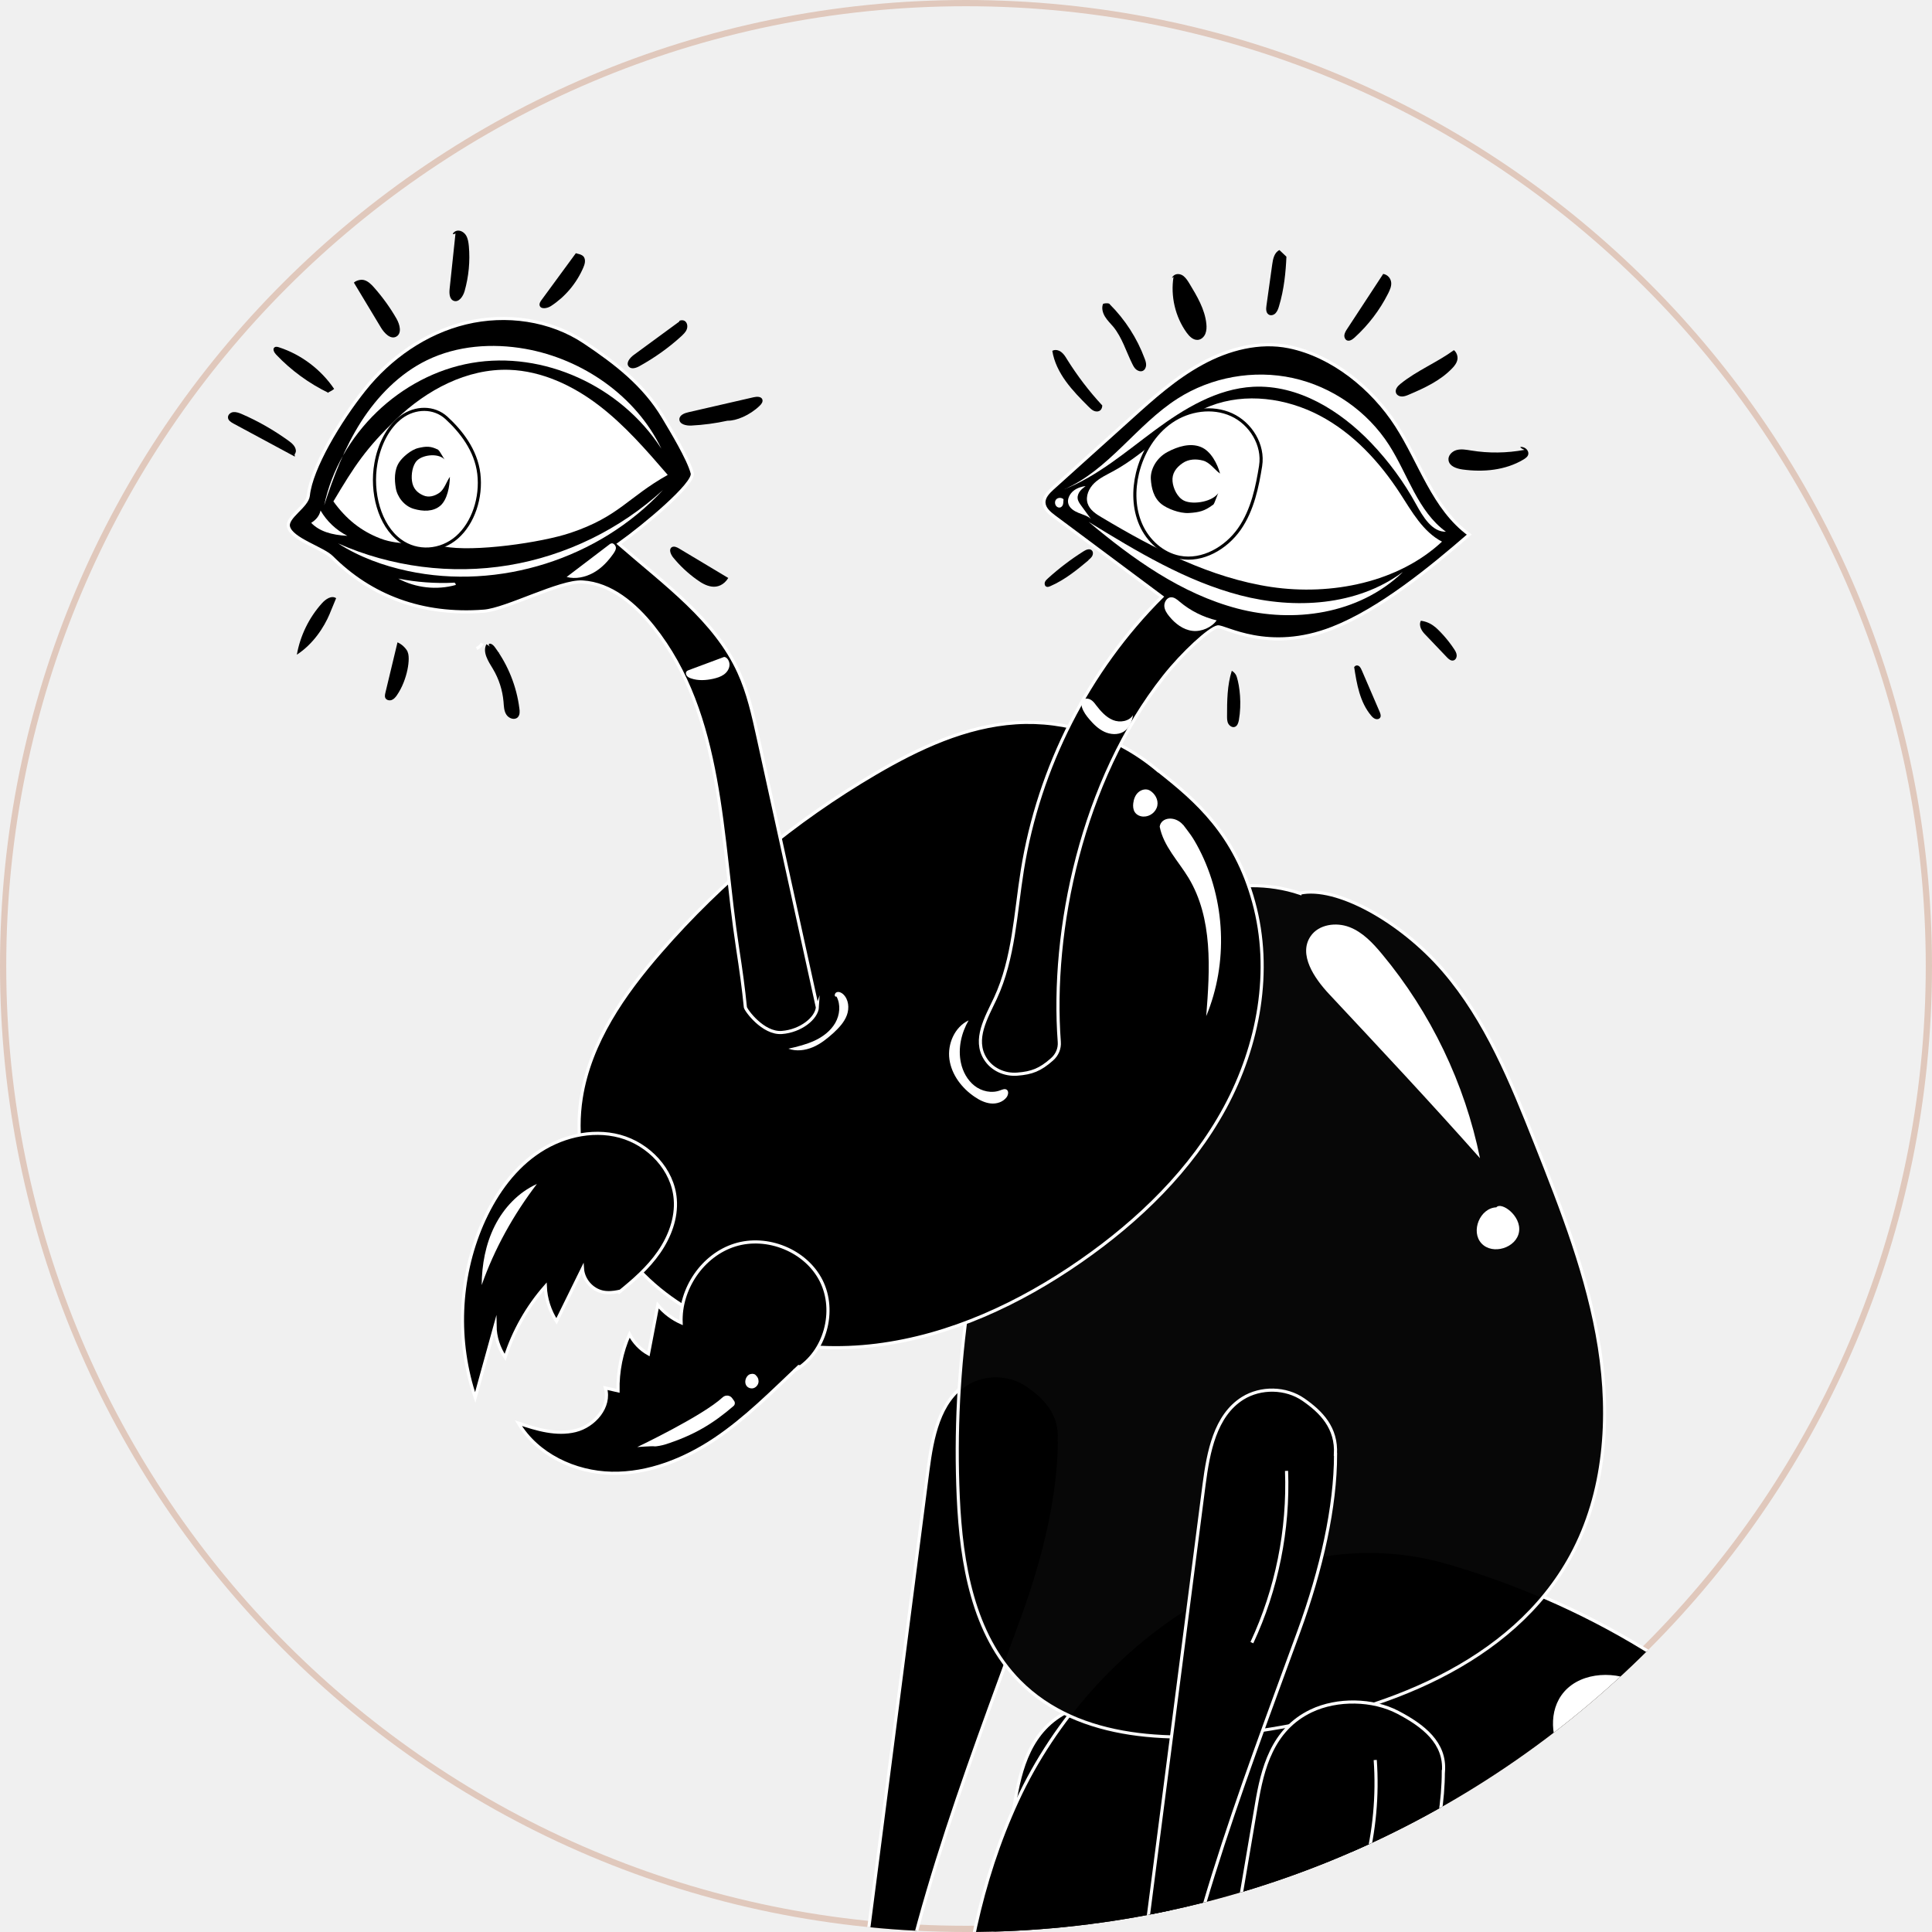
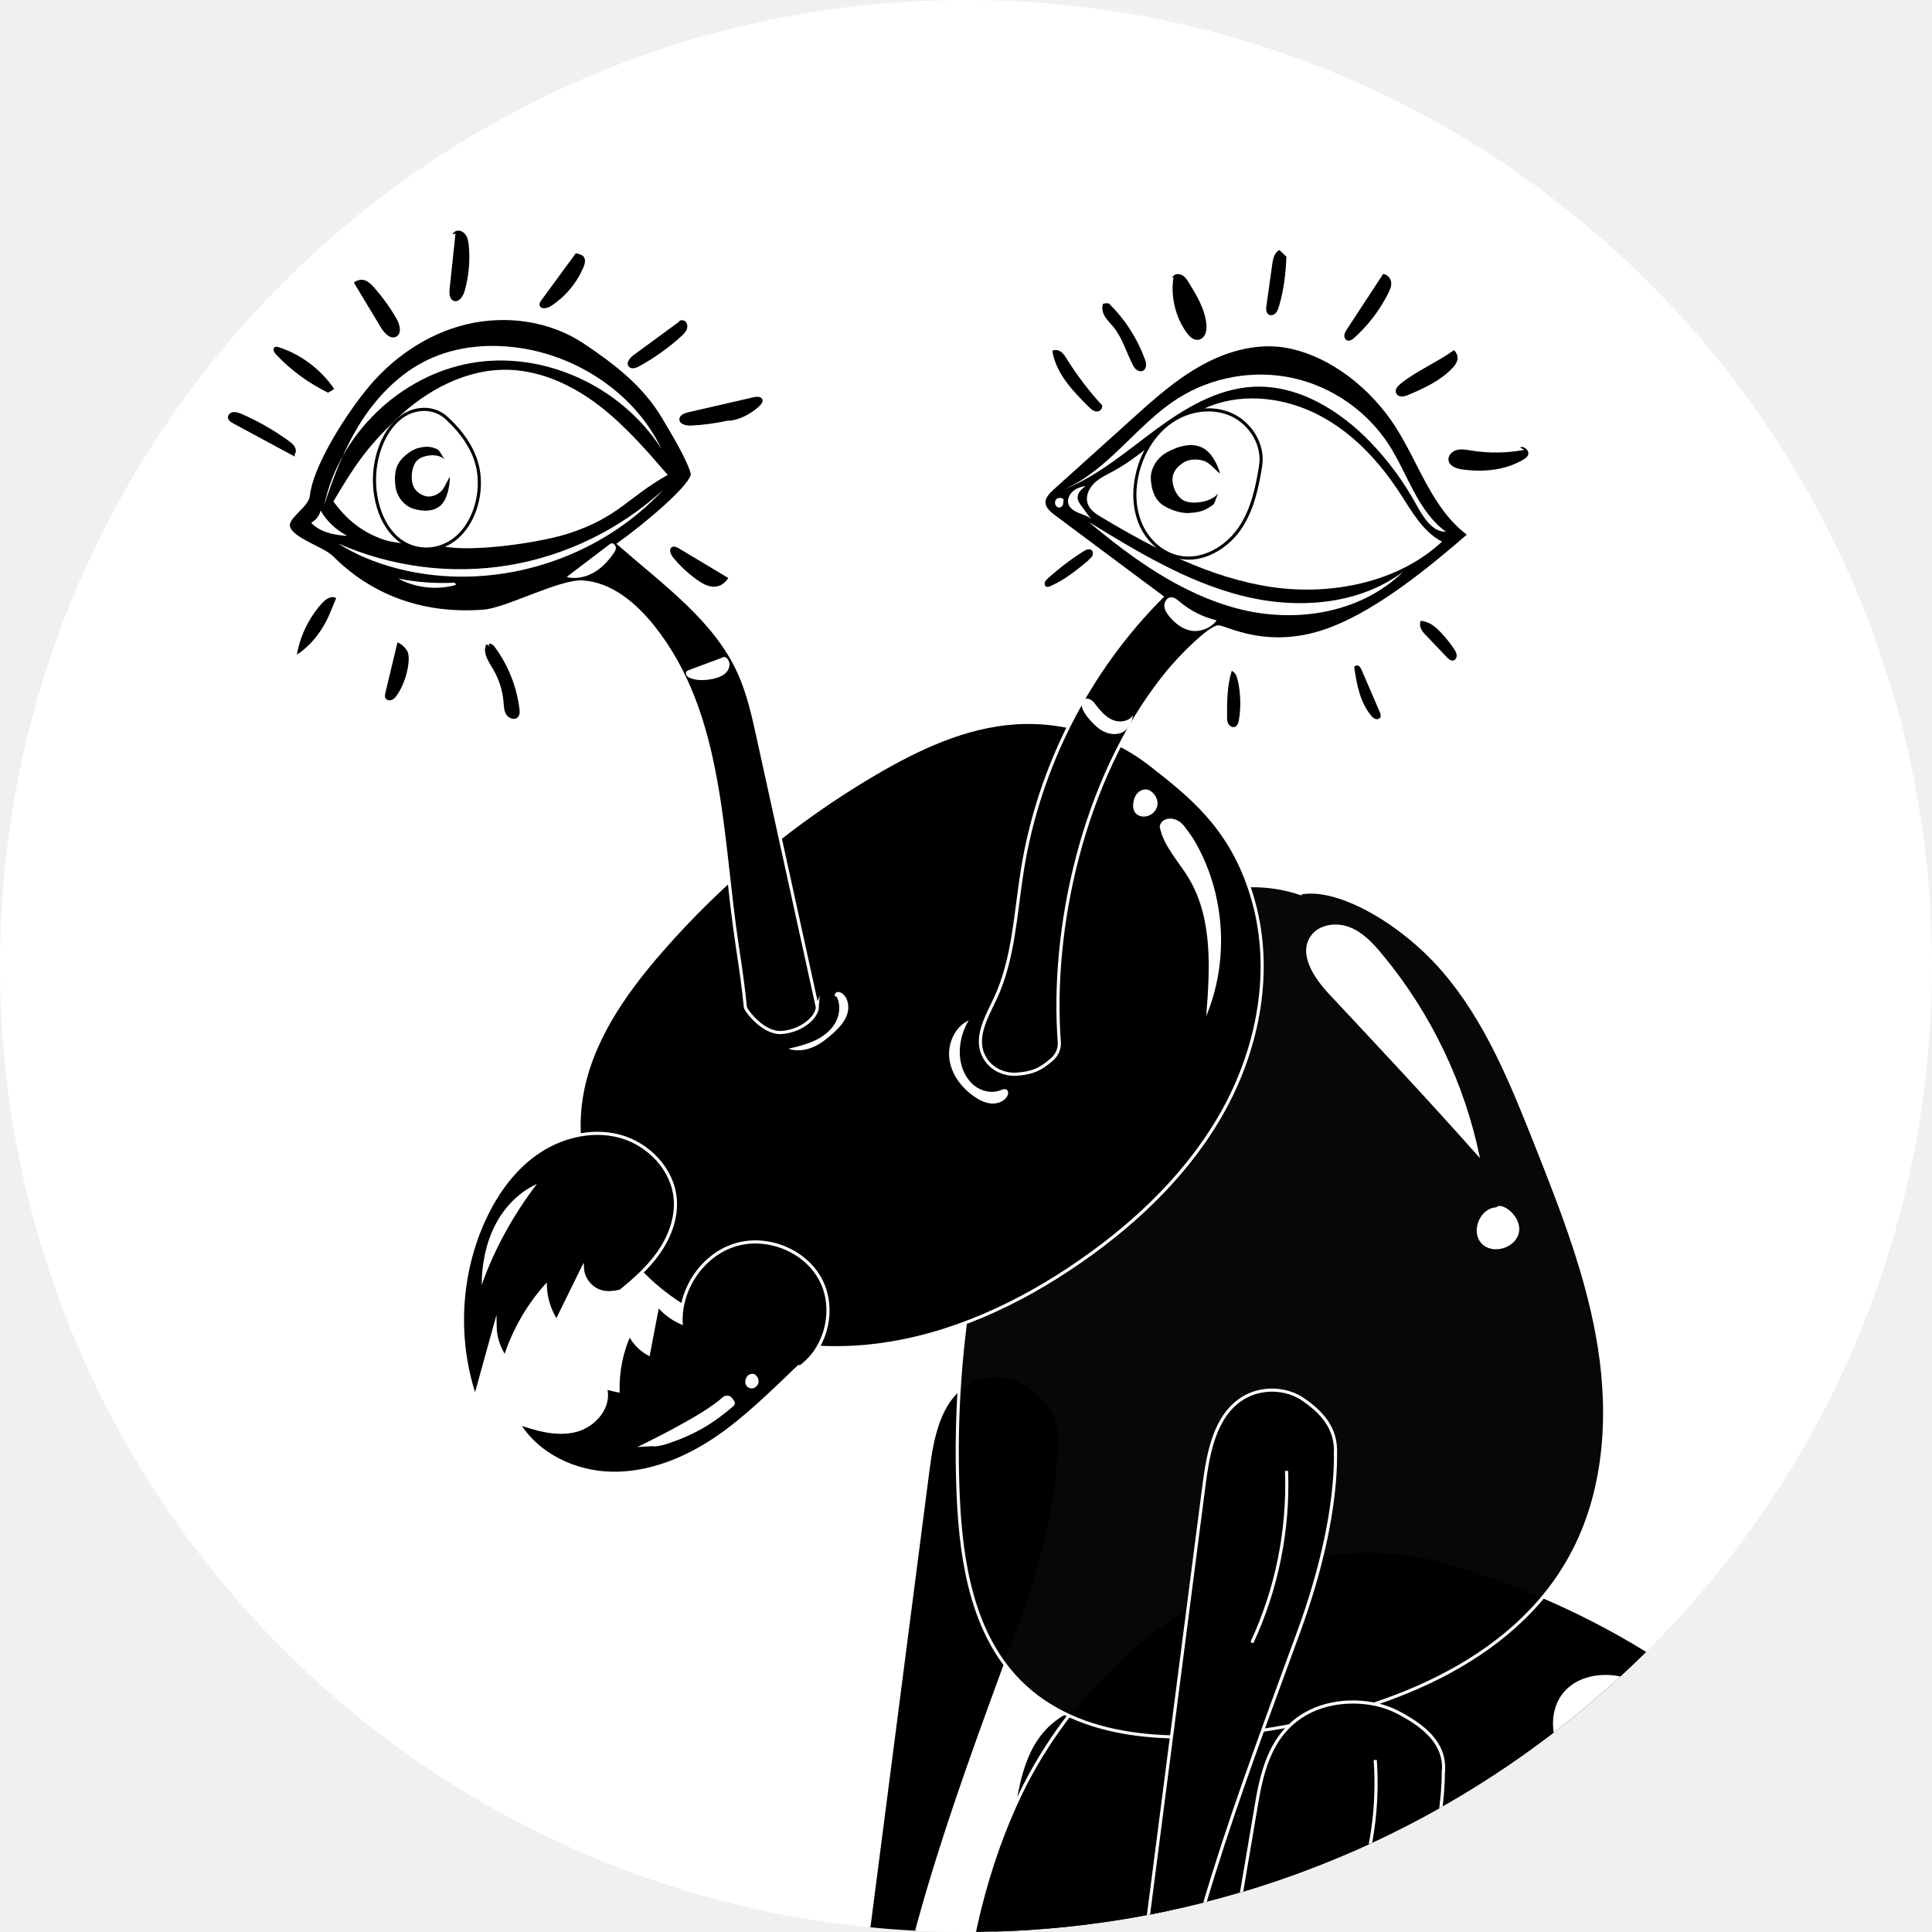
<svg xmlns="http://www.w3.org/2000/svg" viewBox="0 0 154.9 154.9">
  <defs>
-     <style>.e,.f{fill:#fff;}.f{stroke:#000;}.f,.g,.h,.i{stroke-miterlimit:10;}.f,.g,.i{stroke-width:.25px;}.g{opacity:.97;}.g,.i{stroke:#fff;}.j{clip-path:url(#d);}.h{stroke:#e0c8bc;}.h,.k{fill:none;}</style>
+     <style>.e,.f{fill:#fff;}.f{stroke:#000;}.f,.g,.h{stroke-miterlimit:10;stroke-width:.25px;}.g{opacity:.97;}.g,.h{stroke:#fff;}.i{clip-path:url(#d);}.j{fill:none;}</style>
    <clipPath id="d">
-       <circle class="k" cx="77.45" cy="77.45" r="77.45" />
+       <circle class="j" cx="77.45" cy="77.45" r="77.45" />
    </clipPath>
  </defs>
  <g id="a" />
  <g id="b">
    <g id="c">
-       <g class="j">
+       <g class="i">
        <g>
-           <circle class="h" cx="77.45" cy="77.45" r="77.45" />
-           <path class="i" d="M96.33,142.03c.18-2.31-1.63-3.69-3.65-4.75s-4.87-1.11-6.95-.12c-3.15,1.5-3.92,4.68-4.39,7.49-3.21,18.9-6.41,37.79-9.62,56.69-.66,3.89-1.25,8.07,1.16,11.53,2.42,3.46,9.15,5.39,12.84,2.65-2.49-.11-4.93-.82-6.89-2,3.55,.71,7.62-1.23,8.33-3.97-2.28,1.33-5.24,1.97-8.1,1.74,3.38,.16,6.49-2.45,5.95-5-.33,2.41-5.33,2.79-7.41,.96s-1.97-4.53-1.61-6.93c2.23-14.82,9.44-28.89,16.14-42.9,2.59-5.41,4.19-10.84,4.19-15.39Z" />
-           <path class="i" d="M81.41,113.97c.02,3.39-.38,6.77-1.18,10.06" />
-           <path class="i" d="M84.93,115.45c.12-2.13-1.15-3.4-2.56-4.38s-3.42-1.02-4.88-.11c-2.21,1.39-2.75,4.31-3.09,6.9-2.25,17.41-4.5,34.83-6.75,52.24-.46,3.58-.88,7.43,.82,10.62,1.7,3.19,6.43,4.96,9.02,2.45-1.75-.1-3.46-.76-4.84-1.84,2.49,.65,5.35-1.13,5.85-3.66-1.6,1.23-3.68,1.81-5.69,1.61,2.37,.15,4.56-2.26,4.18-4.6-.23,2.22-3.74,2.57-5.2,.89-1.46-1.68-1.38-4.17-1.13-6.39,1.57-13.66,6.63-26.63,11.34-39.54,1.82-4.98,2.94-9.99,2.94-14.19Z" />
-           <path class="i" d="M90.63,141.38c.11,4.54-.92,9.1-2.99,13.14" />
-           <path class="i" d="M116.11,125.29c-13.76-4.04-28.54,6.05-34.54,19.07-6.01,13.02-5.35,28.04-4.07,42.32,1.15,12.92,3.06,26.63,11.46,36.52,8.51,10.01,22.91,14.19,35.74,11.39,12.83-2.8,23.84-12.04,29.91-23.69,6.06-11.65,7.39-25.46,4.88-38.36-4.12-21.18-18.78-40.02-43.37-47.25Z" />
+           <circle class="e" cx="77.45" cy="77.45" r="77.45" />
+           <path class="h" d="M96.33,142.03c.18-2.31-1.63-3.69-3.65-4.75s-4.87-1.11-6.95-.12c-3.15,1.5-3.92,4.68-4.39,7.49-3.21,18.9-6.41,37.79-9.62,56.69-.66,3.89-1.25,8.07,1.16,11.53,2.42,3.46,9.15,5.39,12.84,2.65-2.49-.11-4.93-.82-6.89-2,3.55,.71,7.62-1.23,8.33-3.97-2.28,1.33-5.24,1.97-8.1,1.74,3.38,.16,6.49-2.45,5.95-5-.33,2.41-5.33,2.79-7.41,.96s-1.97-4.53-1.61-6.93c2.23-14.82,9.44-28.89,16.14-42.9,2.59-5.41,4.19-10.84,4.19-15.39Z" />
+           <path class="h" d="M81.41,113.97c.02,3.39-.38,6.77-1.18,10.06" />
+           <path class="h" d="M84.93,115.45c.12-2.13-1.15-3.4-2.56-4.38s-3.42-1.02-4.88-.11c-2.21,1.39-2.75,4.31-3.09,6.9-2.25,17.41-4.5,34.83-6.75,52.24-.46,3.58-.88,7.43,.82,10.62,1.7,3.19,6.43,4.96,9.02,2.45-1.75-.1-3.46-.76-4.84-1.84,2.49,.65,5.35-1.13,5.85-3.66-1.6,1.23-3.68,1.81-5.69,1.61,2.37,.15,4.56-2.26,4.18-4.6-.23,2.22-3.74,2.57-5.2,.89-1.46-1.68-1.38-4.17-1.13-6.39,1.57-13.66,6.63-26.63,11.34-39.54,1.82-4.98,2.94-9.99,2.94-14.19Z" />
+           <path class="h" d="M90.63,141.38c.11,4.54-.92,9.1-2.99,13.14" />
+           <path class="h" d="M116.11,125.29c-13.76-4.04-28.54,6.05-34.54,19.07-6.01,13.02-5.35,28.04-4.07,42.32,1.15,12.92,3.06,26.63,11.46,36.52,8.51,10.01,22.91,14.19,35.74,11.39,12.83-2.8,23.84-12.04,29.91-23.69,6.06-11.65,7.39-25.46,4.88-38.36-4.12-21.18-18.78-40.02-43.37-47.25Z" />
          <path class="e" d="M145.8,160.39c-1.09-7.77-5.28-14.74-9.93-21.06-1.3-1.77-2.73-3.58-4.72-4.51s-4.71-.69-5.97,1.11c-1.12,1.61-.72,3.89,.38,5.51,1.11,1.61,2.79,2.73,4.38,3.86,5.93,4.24,11.18,9.41,15.86,15.09Z" />
          <path class="g" d="M104.22,71.62c-5.07-1.7-10.84,.31-14.77,3.94-3.93,3.63-6.3,8.64-8.07,13.68-3.46,9.85-5.02,20.37-4.55,30.81,.24,5.3,1.18,10.98,4.91,14.75,4.78,4.83,12.5,4.97,19.23,3.97,9.82-1.45,20.28-5.33,25.01-14.06,2.73-5.03,3.14-11.05,2.25-16.7-.89-5.65-3-11.02-5.11-16.34-1.94-4.89-3.95-9.87-7.38-13.85-3.43-3.98-8.6-6.85-11.52-6.21Z" />
          <path class="e" d="M118.66,92.86c-1.22-5.99-3.94-11.66-7.85-16.36-.73-.88-1.55-1.76-2.62-2.17s-2.46-.22-3.11,.73c-1,1.46,.28,3.36,1.49,4.65,4.04,4.32,8.09,8.64,12.09,13.15Z" />
          <path class="e" d="M119.97,96.8c-1.31,.05-2.08,1.93-1.19,2.89,.89,.96,2.81,.36,3.01-.93,.2-1.29-1.43-2.44-1.82-1.96Z" />
-           <path class="i" d="M107.07,116.6c.12-2.13-1.15-3.4-2.56-4.38s-3.42-1.02-4.88-.11c-2.21,1.39-2.75,4.31-3.09,6.9-2.25,17.41-4.5,34.83-6.75,52.24-.46,3.58-.88,7.43,.82,10.62,1.7,3.19,6.43,4.96,9.02,2.45-1.75-.1-3.46-.76-4.84-1.84,2.49,.65,5.35-1.13,5.85-3.66-1.6,1.23-3.68,1.81-5.69,1.61,2.37,.15,4.56-2.26,4.18-4.6-.23,2.22-3.74,2.57-5.2,.89-1.46-1.68-1.38-4.17-1.13-6.39,1.57-13.66,6.63-26.63,11.34-39.54,1.82-4.98,2.94-9.99,2.94-14.19Z" />
-           <path class="i" d="M103.15,117.93c.18,4.72-.78,9.49-2.78,13.77" />
-           <path class="i" d="M115.73,142.04c.18-2.31-1.63-3.69-3.65-4.75s-4.87-1.11-6.95-.12c-3.15,1.5-3.92,4.68-4.39,7.49-3.21,18.9-6.41,37.79-9.62,56.69-.66,3.89-1.25,8.07,1.16,11.53,2.42,3.46,9.15,5.39,12.84,2.65-2.49-.11-4.93-.82-6.89-2,3.55,.71,7.62-1.23,8.33-3.97-2.28,1.33-5.24,1.97-8.1,1.74,3.38,.16,6.49-2.45,5.95-5-.33,2.41-5.33,2.79-7.41,.96-2.08-1.83-1.97-4.53-1.61-6.93,2.23-14.82,9.44-28.89,16.14-42.9,2.59-5.41,4.19-10.84,4.19-15.39Z" />
-           <path class="i" d="M110.26,141.11c.41,5.7-1.09,11.51-4.2,16.31" />
-           <path class="i" d="M92.89,61.82c-3.31-2.82-7.43-4.13-11.44-3.87-4.02,.26-7.78,2.02-11.25,4.05-6.47,3.79-12.32,8.64-17.24,14.3-2.96,3.4-5.66,7.28-6.36,11.73-.93,5.89,1.99,12.04,6.72,15.67s11.03,4.89,16.95,4.15c5.92-.74,11.49-3.34,16.39-6.75,4.66-3.24,8.86-7.31,11.56-12.3,2.7-5,3.8-10.99,2.3-16.46-1.5-5.48-4.6-8.14-7.61-10.52Z" />
+           <path class="h" d="M107.07,116.6c.12-2.13-1.15-3.4-2.56-4.38s-3.42-1.02-4.88-.11c-2.21,1.39-2.75,4.31-3.09,6.9-2.25,17.41-4.5,34.83-6.75,52.24-.46,3.58-.88,7.43,.82,10.62,1.7,3.19,6.43,4.96,9.02,2.45-1.75-.1-3.46-.76-4.84-1.84,2.49,.65,5.35-1.13,5.85-3.66-1.6,1.23-3.68,1.81-5.69,1.61,2.37,.15,4.56-2.26,4.18-4.6-.23,2.22-3.74,2.57-5.2,.89-1.46-1.68-1.38-4.17-1.13-6.39,1.57-13.66,6.63-26.63,11.34-39.54,1.82-4.98,2.94-9.99,2.94-14.19Z" />
+           <path class="h" d="M103.15,117.93c.18,4.72-.78,9.49-2.78,13.77" />
+           <path class="h" d="M115.73,142.04c.18-2.31-1.63-3.69-3.65-4.75s-4.87-1.11-6.95-.12c-3.15,1.5-3.92,4.68-4.39,7.49-3.21,18.9-6.41,37.79-9.62,56.69-.66,3.89-1.25,8.07,1.16,11.53,2.42,3.46,9.15,5.39,12.84,2.65-2.49-.11-4.93-.82-6.89-2,3.55,.71,7.62-1.23,8.33-3.97-2.28,1.33-5.24,1.97-8.1,1.74,3.38,.16,6.49-2.45,5.95-5-.33,2.41-5.33,2.79-7.41,.96-2.08-1.83-1.97-4.53-1.61-6.93,2.23-14.82,9.44-28.89,16.14-42.9,2.59-5.41,4.19-10.84,4.19-15.39Z" />
+           <path class="h" d="M110.26,141.11c.41,5.7-1.09,11.51-4.2,16.31" />
+           <path class="h" d="M92.89,61.82c-3.31-2.82-7.43-4.13-11.44-3.87-4.02,.26-7.78,2.02-11.25,4.05-6.47,3.79-12.32,8.64-17.24,14.3-2.96,3.4-5.66,7.28-6.36,11.73-.93,5.89,1.99,12.04,6.72,15.67s11.03,4.89,16.95,4.15c5.92-.74,11.49-3.34,16.39-6.75,4.66-3.24,8.86-7.31,11.56-12.3,2.7-5,3.8-10.99,2.3-16.46-1.5-5.48-4.6-8.14-7.61-10.52Z" />
          <path class="e" d="M94.86,66.14c-.66-.77-1.78-.62-1.88,.14,.3,1.55,1.49,2.75,2.31,4.1,1.96,3.25,1.72,7.31,1.42,11.09,1.77-4.26,1.55-9.29-.57-13.39-.55-1.06-.81-1.32-1.27-1.94Z" />
          <path class="e" d="M92.19,63.38c-.29-.17-.67-.08-.92,.14s-.37,.55-.41,.88c-.03,.24-.01,.5,.12,.71,.15,.23,.43,.36,.71,.36,.51,.01,1-.37,1.1-.87s-.21-.99-.6-1.22Z" />
          <path class="e" d="M77.66,81.81c-1.12,.53-1.71,1.89-1.54,3.12s.99,2.31,2.01,3c.39,.27,.83,.49,1.3,.54s.98-.11,1.27-.49c.14-.19,.2-.5,0-.62-.15-.09-.34,0-.51,.06-.68,.26-1.49,.08-2.06-.37s-.94-1.13-1.09-1.85c-.24-1.13,.02-2.36,.63-3.41Z" />
          <path class="e" d="M67.07,79.9c.35,.65,.26,1.48-.1,2.11s-.98,1.11-1.65,1.42-1.39,.49-2.11,.65c.63,.23,1.34,.14,1.96-.12s1.15-.69,1.65-1.14c.44-.41,.87-.86,1.08-1.43s.14-1.27-.3-1.68c-.14-.13-.35-.23-.53-.15s-.2,.4,0,.34Z" />
-           <path class="i" d="M63.82,109.81c2.34-1.38,3.24-4.69,2.02-7.12-1.22-2.43-4.33-3.68-6.92-2.87-2.59,.81-4.42,3.52-4.31,6.23-.72-.32-1.37-.81-1.87-1.42l-.75,3.92c-.65-.36-1.18-.92-1.52-1.58-.64,1.42-.95,2.99-.92,4.54l-1.01-.23c.44,1.5-.89,3.05-2.41,3.42s-3.1-.1-4.57-.6c1.51,2.54,4.53,3.96,7.48,4.02s5.84-1.1,8.29-2.74c2.46-1.65,4.55-3.77,6.72-5.82,.02,0,.03,0-.25,.24Z" />
-           <path class="i" d="M49.64,103.6c1.18-.95,2.33-1.96,3.19-3.2s1.43-2.74,1.31-4.25c-.18-2.38-2.13-4.42-4.44-5.05-2.31-.62-4.84,.04-6.78,1.43-1.94,1.39-3.33,3.45-4.28,5.64-1.87,4.35-2.07,9.39-.54,13.88l1.59-5.74c.01,.89,.3,1.78,.81,2.52,.67-2.09,1.77-4.04,3.22-5.69,.04,.99,.36,1.97,.9,2.8l2.08-4.23c.06,.89,.75,1.69,1.62,1.88s1.83-.25,1.31,0Z" />
+           <path class="h" d="M63.82,109.81c2.34-1.38,3.24-4.69,2.02-7.12-1.22-2.43-4.33-3.68-6.92-2.87-2.59,.81-4.42,3.52-4.31,6.23-.72-.32-1.37-.81-1.87-1.42l-.75,3.92c-.65-.36-1.18-.92-1.52-1.58-.64,1.42-.95,2.99-.92,4.54l-1.01-.23c.44,1.5-.89,3.05-2.41,3.42s-3.1-.1-4.57-.6c1.51,2.54,4.53,3.96,7.48,4.02s5.84-1.1,8.29-2.74c2.46-1.65,4.55-3.77,6.72-5.82,.02,0,.03,0-.25,.24Z" />
+           <path class="h" d="M49.64,103.6c1.18-.95,2.33-1.96,3.19-3.2s1.43-2.74,1.31-4.25c-.18-2.38-2.13-4.42-4.44-5.05-2.31-.62-4.84,.04-6.78,1.43-1.94,1.39-3.33,3.45-4.28,5.64-1.87,4.35-2.07,9.39-.54,13.88l1.59-5.74c.01,.89,.3,1.78,.81,2.52,.67-2.09,1.77-4.04,3.22-5.69,.04,.99,.36,1.97,.9,2.8l2.08-4.23c.06,.89,.75,1.69,1.62,1.88s1.83-.25,1.31,0Z" />
          <path class="e" d="M43.06,94.92c-1.49,.67-2.67,1.92-3.4,3.38s-1.03,3.1-1.04,4.73c1.02-2.9,2.54-5.63,4.43-8.11Z" />
          <path class="e" d="M58.86,112.32l-.15-.21c-.18-.26-.54-.29-.77-.08-1.6,1.49-6.85,3.99-6.85,3.99,0,0,1.2-.09,1.36-.06s.69-.09,.85-.14c2.34-.74,3.9-1.7,5.51-3.09,.12-.1,.14-.28,.05-.41Z" />
          <path class="e" d="M60.46,110.17c-.16-.04-.17-.02-.29,0s-.21,.11-.28,.2c-.16,.22-.19,.54-.03,.75,.12,.16,.35,.23,.54,.18s.35-.22,.4-.41,0-.41-.14-.56c-.09-.1-.09-.12-.2-.16Z" />
-           <path class="i" d="M84.34,84.94c-.95,.84-1.62,1.09-2.78,1.18-1.01,.08-2.02-.37-2.56-1.23-.98-1.56,.08-3.3,.81-4.86,1.48-3.19,1.6-6.81,2.16-10.28,1.32-8.23,5.29-16.01,11.18-21.9l-8.64-6.44c-.37-.28-.78-.62-.81-1.09-.03-.47,.36-.86,.71-1.18l6.23-5.61c1.79-1.62,3.61-3.25,5.73-4.4,2.12-1.16,4.6-1.81,6.97-1.33,3.49,.71,6.69,3.32,8.62,6.31,1.93,2.99,2.96,6.65,5.84,8.75-3.09,2.68-7.15,6.01-10.95,7.5-5.18,2.04-8.68-.19-9.22-.1-.65,.11-2.82,2.11-4.29,3.97-6.63,8.37-9.08,20.42-8.41,29.31,.04,.53-.18,1.04-.58,1.39Z" />
+           <path class="h" d="M84.34,84.94c-.95,.84-1.62,1.09-2.78,1.18-1.01,.08-2.02-.37-2.56-1.23-.98-1.56,.08-3.3,.81-4.86,1.48-3.19,1.6-6.81,2.16-10.28,1.32-8.23,5.29-16.01,11.18-21.9l-8.64-6.44c-.37-.28-.78-.62-.81-1.09-.03-.47,.36-.86,.71-1.18l6.23-5.61c1.79-1.62,3.61-3.25,5.73-4.4,2.12-1.16,4.6-1.81,6.97-1.33,3.49,.71,6.69,3.32,8.62,6.31,1.93,2.99,2.96,6.65,5.84,8.75-3.09,2.68-7.15,6.01-10.95,7.5-5.18,2.04-8.68-.19-9.22-.1-.65,.11-2.82,2.11-4.29,3.97-6.63,8.37-9.08,20.42-8.41,29.31,.04,.53-.18,1.04-.58,1.39Z" />
          <path class="e" d="M85.27,40.03c-.15-.15-.43-.15-.58,0s-.13,.44,.03,.58c.07,.06,.16,.1,.26,.08,.13-.02,.22-.14,.25-.26s.02-.25,.04-.4Z" />
          <path class="e" d="M115.94,42.64c-2.27-1.64-3.06-4.6-4.57-6.96-1.74-2.71-4.57-4.68-7.71-5.37-3.14-.69-6.55-.08-9.25,1.65-3.29,2.1-5.52,5.73-9.11,7.28,2.71-1.07,4.96-3.02,7.3-4.75s4.97-3.33,7.88-3.48c3.61-.18,6.98,1.91,9.47,4.52,1.39,1.46,2.6,3.1,3.57,4.87,.57,1.04,1.31,2.28,2.43,2.23Z" />
          <path class="e" d="M87.04,38.97c-.16,.13-.33,.25-.45,.41s-.21,.36-.19,.57c.02,.22,.15,.4,.28,.58l.78,1.07c-.28-.25-.65-.34-.99-.48s-.7-.36-.81-.71c-.12-.38,.1-.81,.41-1.06s.72-.35,.97-.38Z" />
          <path class="e" d="M112.43,45.89c-3.64,2.68-8.62,2.98-12.99,1.84s-8.31-3.53-12.16-5.89c3.55,2.98,7.44,5.77,11.93,6.95,4.49,1.18,9.71,.48,13.23-2.89Z" />
          <path class="e" d="M115.62,43.43c-1.53-.79-2.42-2.41-3.36-3.86-1.65-2.54-3.77-4.84-6.45-6.25s-5.95-1.86-8.77-.77c-2.92,1.14-5.02,3.73-7.77,5.22-.53,.29-1.09,.54-1.53,.96s-.72,1.05-.54,1.63c.17,.53,.68,.86,1.16,1.14,4.22,2.52,8.69,4.83,13.55,5.56,4.86,.72,10.22-.38,13.7-3.63Z" />
          <path class="e" d="M97.55,49.74c-1.08-.26-2.11-.77-2.96-1.49-.21-.18-.46-.39-.73-.36-.31,.03-.52,.38-.51,.69s.2,.6,.4,.84c.47,.58,1.11,1.07,1.85,1.16s1.57-.29,1.95-.85Z" />
          <path class="e" d="M90.85,57.32c-.31,.52-1.06,.64-1.62,.41s-.98-.71-1.35-1.19c-.13-.18-.27-.36-.47-.46s-.47-.1-.61,.07c-.13,.15-.11,.38-.05,.57,.12,.36,.35,.67,.59,.95,.34,.4,.73,.78,1.2,1s1.06,.27,1.52,.01,.73-.86,.78-1.37Z" />
          <path class="f" d="M101.07,37.35c.27-1.67-.79-3.4-2.33-4.1-1.54-.7-3.42-.42-4.82,.54s-2.32,2.5-2.72,4.14c-.33,1.37-.3,2.85,.27,4.14s1.72,2.34,3.1,2.61c1.84,.36,3.73-.74,4.8-2.27s1.44-3.44,1.7-5.05Z" />
          <path d="M97.24,40.48c-.65,.49-1.09,.6-1.91,.65-.78,.05-1.77-.37-2.19-.7-.67-.52-.83-1.36-.87-2.01-.05-.76,.43-1.7,1.33-2.18,.84-.45,1.83-.74,2.66-.41,.83,.32,1.35,1.37,1.56,2.14-.44-.31-.81-.89-1.36-1.04s-1.16-.13-1.64,.2c-.54,.37-.87,.84-.81,1.47,.05,.55,.38,1.29,.94,1.55,.73,.34,2.38,.08,2.8-.73-.16,.19-.35,.95-.49,1.06Z" />
          <path d="M103.14,20.58l-.56-.53c-.41,.19-.52,.71-.58,1.16l-.46,3.29c-.04,.26-.05,.58,.18,.72,.17,.11,.41,.04,.55-.11s.21-.34,.27-.54c.42-1.37,.55-2.82,.6-3.99Z" />
          <path d="M110.9,21.96l-2.89,4.41c-.1,.15-.19,.3-.22,.47s.04,.37,.2,.45c.21,.09,.44-.07,.61-.22,1.1-1,2.02-2.2,2.69-3.53,.14-.28,.28-.58,.25-.89s-.26-.63-.65-.69Z" />
          <path d="M116.56,28.08c-1.36,.99-2.96,1.63-4.27,2.69-.23,.18-.47,.46-.36,.74,.07,.18,.28,.28,.47,.28s.38-.07,.56-.15c1.25-.53,2.52-1.12,3.46-2.1,.2-.2,.38-.44,.43-.72s-.09-.61-.29-.75Z" />
          <path d="M122.22,36.07c-1.41,.26-2.86,.28-4.27,.05-.38-.06-.78-.14-1.16-.04s-.72,.46-.65,.84c.08,.47,.64,.65,1.11,.72,1.67,.23,3.45,.07,4.9-.8,.16-.1,.34-.22,.38-.41,.05-.24-.14-.48-.37-.56s-.48-.05,.07,.2Z" />
          <path d="M94.09,22.19c-.25,1.55,.13,3.2,1.05,4.48,.22,.3,.52,.61,.9,.58,.27-.02,.5-.24,.6-.49s.11-.53,.08-.8c-.12-1.17-.75-2.22-1.36-3.23-.13-.21-.26-.42-.45-.58s-.46-.23-.69-.13-.35,.41-.13,.17Z" />
          <path d="M88.98,24.4c1.23,1.23,2.19,2.72,2.79,4.34,.07,.18,.13,.36,.12,.55s-.11,.38-.28,.45c-.17,.07-.37,0-.51-.11s-.23-.28-.31-.44c-.5-1-.82-2.12-1.53-2.99-.23-.27-.49-.52-.67-.82s-.29-.69-.15-1.02c.24-.08,.52-.05,.54,.04Z" />
          <path d="M88.36,32.49c-1.05-1.13-1.99-2.37-2.81-3.68-.13-.22-.27-.44-.47-.59s-.49-.22-.71-.09c.14,.89,.56,1.72,1.09,2.45s1.16,1.37,1.8,2.01c.13,.13,.26,.26,.42,.34s.37,.09,.52-.02,.19-.35,.17-.42Z" />
          <path d="M115.03,50.25c-.31-.26-.7-.43-1.11-.48-.11,.2-.08,.45,.02,.66s.26,.38,.42,.54l1.64,1.72c.14,.15,.33,.32,.54,.26,.17-.05,.26-.24,.25-.42s-.11-.34-.2-.48c-.51-.78-1.15-1.46-1.55-1.8Z" />
          <path d="M108.57,53.47c.21,1.38,.46,2.83,1.36,3.9,.09,.11,.2,.22,.34,.27s.31,.02,.39-.11c.08-.13,.02-.3-.04-.45l-1.43-3.32c-.05-.11-.1-.22-.18-.31s-.22-.13-.33-.07-.15,.22-.09,.09Z" />
          <path d="M99.16,54.27c-.06-.21-.21-.38-.4-.49-.37,1.16-.38,2.41-.38,3.63,0,.21,0,.43,.1,.61s.32,.33,.52,.26c.21-.07,.29-.33,.33-.55,.23-1.32,.07-2.69-.17-3.46Z" />
          <path d="M87.26,44.91c.12-.1,.25-.21,.32-.35s.07-.33-.05-.44c-.18-.17-.47-.04-.67,.09-1.01,.64-1.96,1.36-2.84,2.16-.1,.09-.21,.19-.25,.32s0,.3,.13,.35c.1,.04,.2,0,.3-.04,1.21-.52,2.23-1.38,3.07-2.08Z" />
-           <path class="i" d="M65.53,80.75l-4.75-21.63c-.39-1.77-.78-3.56-1.54-5.22-1.91-4.2-5.88-7.03-9.62-10.29,2.08-1.48,6.09-4.84,5.88-5.67-.3-1.16-1.7-3.45-2.31-4.48-1.54-2.59-3.81-4.34-6.32-6.02-2.75-1.84-6.31-2.33-9.53-1.55s-6.08,2.78-8.14,5.37c-2,2.51-4.25,6.28-4.48,8.47-.09,.87-1.79,1.74-1.59,2.51,.25,1,2.75,1.71,3.48,2.44,3.09,3.09,7.21,4.71,12.2,4.32,1.79-.14,6.09-2.44,7.88-2.34,2.3,.13,4.23,1.79,5.67,3.59,5.65,7.07,5.41,16.85,6.78,25.79,.26,1.68,.48,3.26,.62,4.71,.02,.22,1.41,2.14,2.92,2.03s2.81-1.14,2.86-2.06Z" />
-           <path class="i" d="M38.66,51.58c-.09,.19-.27,.34-.46,.41" />
+           <path class="h" d="M65.53,80.75l-4.75-21.63c-.39-1.77-.78-3.56-1.54-5.22-1.91-4.2-5.88-7.03-9.62-10.29,2.08-1.48,6.09-4.84,5.88-5.67-.3-1.16-1.7-3.45-2.31-4.48-1.54-2.59-3.81-4.34-6.32-6.02-2.75-1.84-6.31-2.33-9.53-1.55s-6.08,2.78-8.14,5.37c-2,2.51-4.25,6.28-4.48,8.47-.09,.87-1.79,1.74-1.59,2.51,.25,1,2.75,1.71,3.48,2.44,3.09,3.09,7.21,4.71,12.2,4.32,1.79-.14,6.09-2.44,7.88-2.34,2.3,.13,4.23,1.79,5.67,3.59,5.65,7.07,5.41,16.85,6.78,25.79,.26,1.68,.48,3.26,.62,4.71,.02,.22,1.41,2.14,2.92,2.03s2.81-1.14,2.86-2.06Z" />
+           <path class="h" d="M38.66,51.58c-.09,.19-.27,.34-.46,.41" />
          <path class="e" d="M53.53,38.07c-1.71-1.98-3.44-3.98-5.52-5.57s-4.57-2.76-7.19-2.85c-3.38-.11-6.61,1.61-9.05,3.96-2.43,2.35-3.31,3.68-5.04,6.59,1.01,1.4,2.19,2.37,3.78,2.98s3.39,.29,5.06,.63c2.38,.48,7.88-.31,10.18-1.09,3.89-1.31,4.59-2.85,7.78-4.64Z" />
          <path class="e" d="M53.16,39.28c-3.43,3.15-7.79,5.28-12.38,6.04-4.6,.76-9.41,.14-13.67-1.75,1.7,1.09,3.62,1.79,5.59,2.21,7.3,1.56,15.33-.96,20.46-6.5Z" />
          <path class="e" d="M53.02,35.96c-2.03-4.21-6.3-7.17-10.9-7.99-2.65-.47-5.47-.27-7.89,.91-2.2,1.07-3.97,2.89-5.29,4.95-1.31,2.06-2.2,4.37-2.95,6.69,1.19-5.7,6.1-10.43,11.83-11.42,5.74-.99,11.94,1.83,15.19,6.85Z" />
          <path class="e" d="M27.85,42.96c-.89-.45-1.65-1.17-2.15-2.03-.08,.39-.33,.73-.75,.99,.64,.67,1.63,.98,2.9,1.04Z" />
          <path class="e" d="M36.38,46.72c-1.49,.07-2.99-.04-4.45-.33,1.4,.75,3.09,.94,4.61,.51,.02-.12-.13-.23-.16-.18Z" />
          <path class="e" d="M48.94,43.59l-3.51,2.67c.72,.19,1.5,.02,2.15-.34s1.17-.92,1.6-1.53c.1-.15,.21-.31,.2-.49s-.25-.44-.43-.3Z" />
          <path class="e" d="M58.06,52.67l-2.82,1.05c-.07,.03-.14,.05-.19,.11-.09,.1-.06,.26,.02,.36s.21,.16,.33,.2c.57,.2,1.2,.16,1.79,.03,.3-.07,.6-.16,.85-.34s.44-.46,.45-.77-.2-.63-.43-.64Z" />
          <g>
            <path class="f" d="M35.8,33.51c-1.01-.93-2.52-.88-3.61-.08s-1.79,2.23-2.05,3.72c-.41,2.3,.27,4.96,1.94,6.19,1.37,1.01,3.26,.88,4.56-.26,1.3-1.14,1.98-3.19,1.75-5.1s-1.45-3.42-2.59-4.47Z" />
            <path d="M35.13,36.06c-.59-.3-.95-.29-1.59-.14-.6,.14-1.28,.75-1.54,1.15-.41,.63-.37,1.44-.27,2.04,.11,.71,.66,1.46,1.45,1.69,.73,.21,1.54,.24,2.12-.25,.57-.49,.76-1.58,.77-2.32-.27,.38-.45,1.01-.84,1.28s-.86,.4-1.29,.21c-.49-.21-.83-.56-.91-1.16-.07-.52,.04-1.27,.41-1.64,.49-.48,1.8-.63,2.28,0-.16-.14-.46-.79-.59-.85Z" />
          </g>
          <path d="M58.33,33.73c-.96,.21-1.93,.34-2.91,.39-.4,.02-.95-.1-.95-.5,0-.34,.41-.5,.73-.57l5.22-1.2c.26-.06,.61-.07,.7,.17,.07,.19-.07,.38-.22,.52-.79,.76-1.88,1.21-2.57,1.19Z" />
          <path d="M58.39,46.34l-3.94-2.36c-.18-.11-.42-.22-.6-.1-.24,.17-.08,.55,.1,.79,.55,.68,1.19,1.28,1.9,1.79,.37,.27,.77,.51,1.22,.57s.96-.11,1.32-.69Z" />
          <path d="M40.19,52.44l-1.19-.79c-.34,.63,.15,1.37,.52,1.98,.48,.8,.77,1.71,.85,2.63,.03,.36,.03,.73,.23,1.04s.66,.46,.91,.21c.18-.18,.17-.47,.13-.72-.22-1.75-.9-3.45-1.94-4.87-.1-.14-.22-.28-.39-.31s-.35,.18,.88,.82Z" />
          <path d="M32.68,52.24c-.18-.32-.47-.59-.81-.74l-.97,4.04c-.03,.14-.07,.3,0,.43,.09,.17,.33,.22,.51,.15s.31-.23,.42-.39c.85-1.24,1.1-3.01,.84-3.48Z" />
          <path d="M26.45,49.17l.5-1.21c-.37-.25-.85,.08-1.15,.42-1.03,1.15-1.73,2.59-2,4.11,1.29-.84,2.17-2.16,2.65-3.31Z" />
          <path d="M23.57,35.83l.07,.78-4.92-2.65c-.2-.11-.43-.25-.44-.48-.02-.23,.21-.42,.43-.44s.45,.06,.66,.15c1.32,.57,2.57,1.29,3.74,2.13,.28,.2,.57,.44,.61,.78s-.38,.69-.15-.28Z" />
          <path d="M26.34,31.5c-1.57-.76-3.01-1.81-4.21-3.08-.15-.16-.3-.44-.12-.57,.1-.08,.25-.04,.37,0,1.78,.58,3.36,1.78,4.41,3.33-.27,.23-.65,.33-.45,.32Z" />
          <path d="M28.38,22.67l2.16,3.59c.27,.45,.77,.98,1.23,.73,.47-.26,.29-.97,.02-1.44-.51-.89-1.12-1.73-1.8-2.5-.23-.26-.49-.52-.82-.6s-.76,.12-.8,.23Z" />
          <path d="M36.52,18.71l-.47,4.44c-.04,.37-.02,.84,.33,.97,.41,.15,.75-.36,.87-.78,.33-1.17,.45-2.4,.34-3.61-.03-.29-.07-.6-.22-.85s-.45-.44-.74-.38-.49,.43-.1,.21Z" />
          <path d="M46.17,20.3l-2.75,3.75c-.09,.12-.18,.26-.16,.41,.06,.36,.6,.28,.91,.08,1.14-.74,2.05-1.82,2.59-3.07,.12-.27,.21-.58,.07-.84s-.61-.29-.66-.33Z" />
          <path d="M54.48,25.77l-3.67,2.69c-.31,.23-.65,.64-.4,.93,.2,.24,.59,.12,.87-.04,1.19-.66,2.31-1.45,3.32-2.37,.18-.17,.37-.34,.46-.57s.05-.53-.15-.67-.55-.01-.43,.03Z" />
        </g>
      </g>
    </g>
  </g>
</svg>
